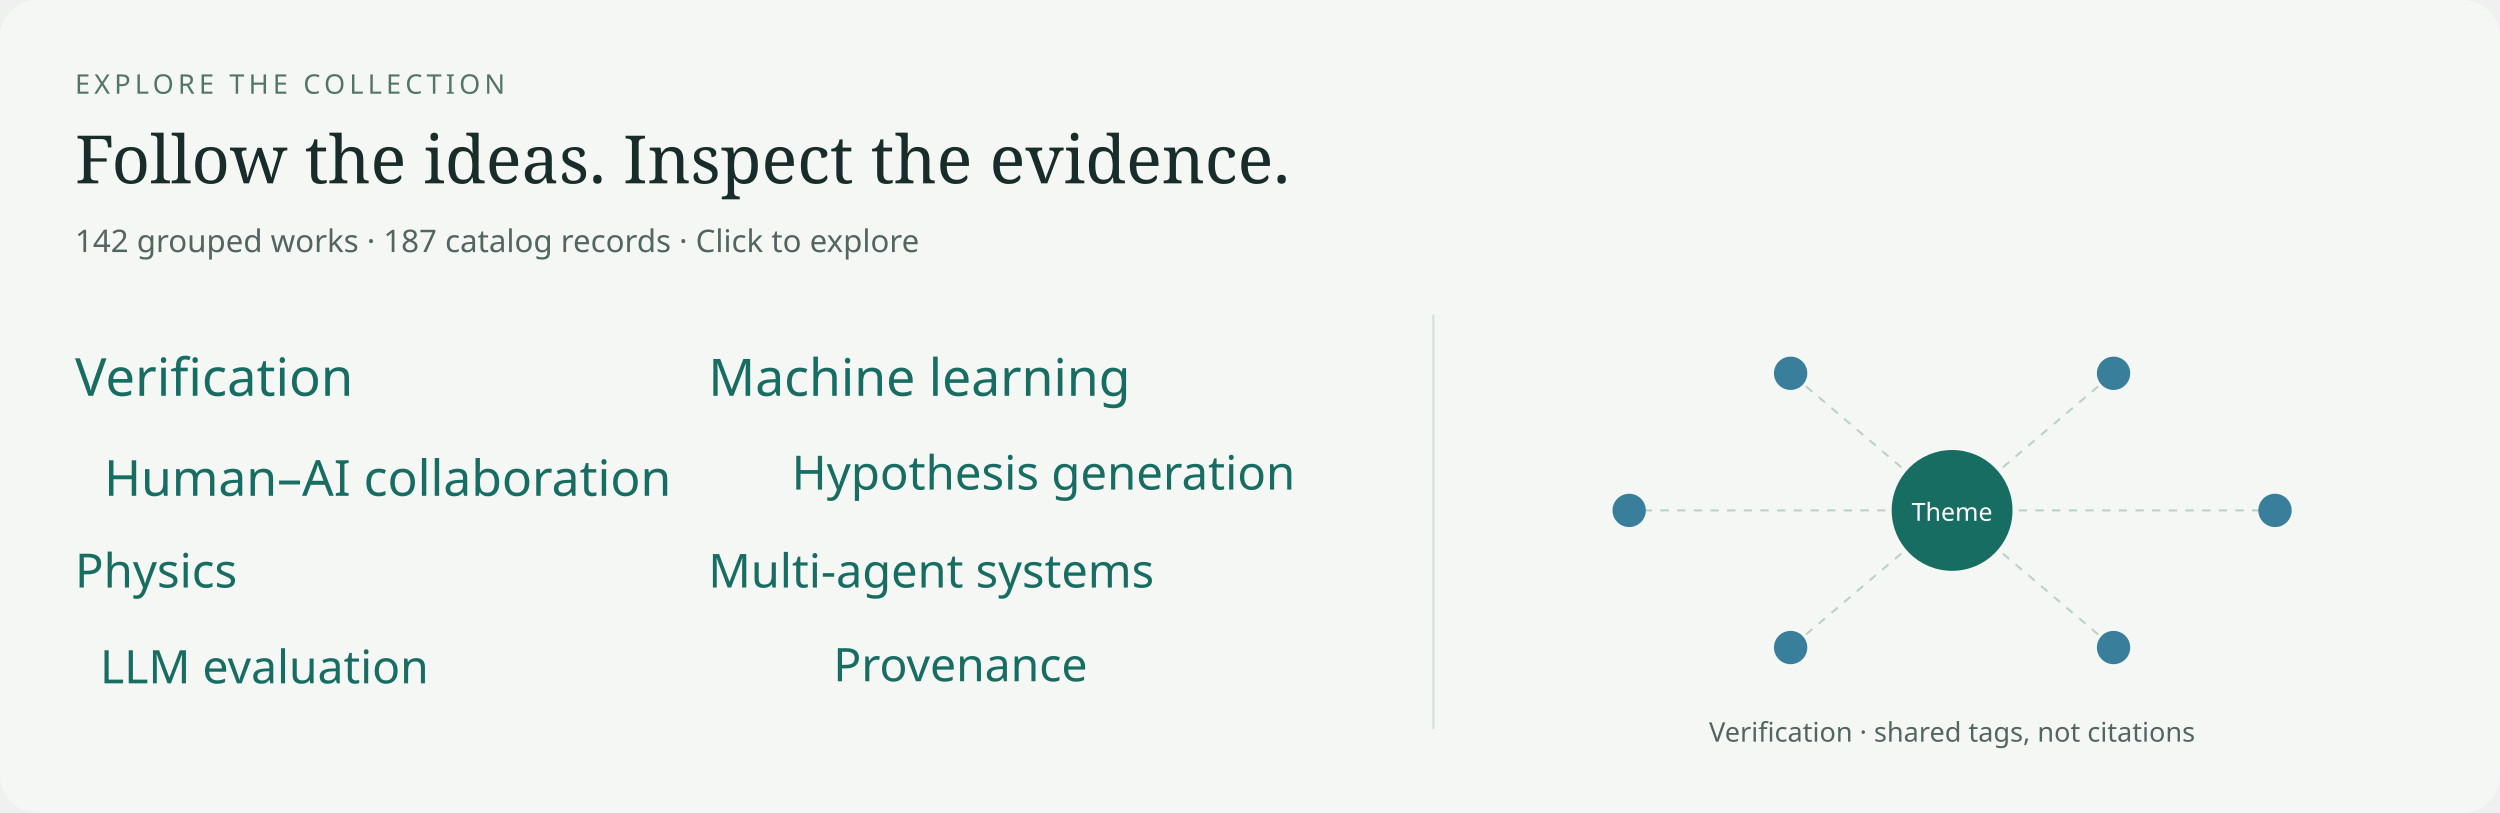
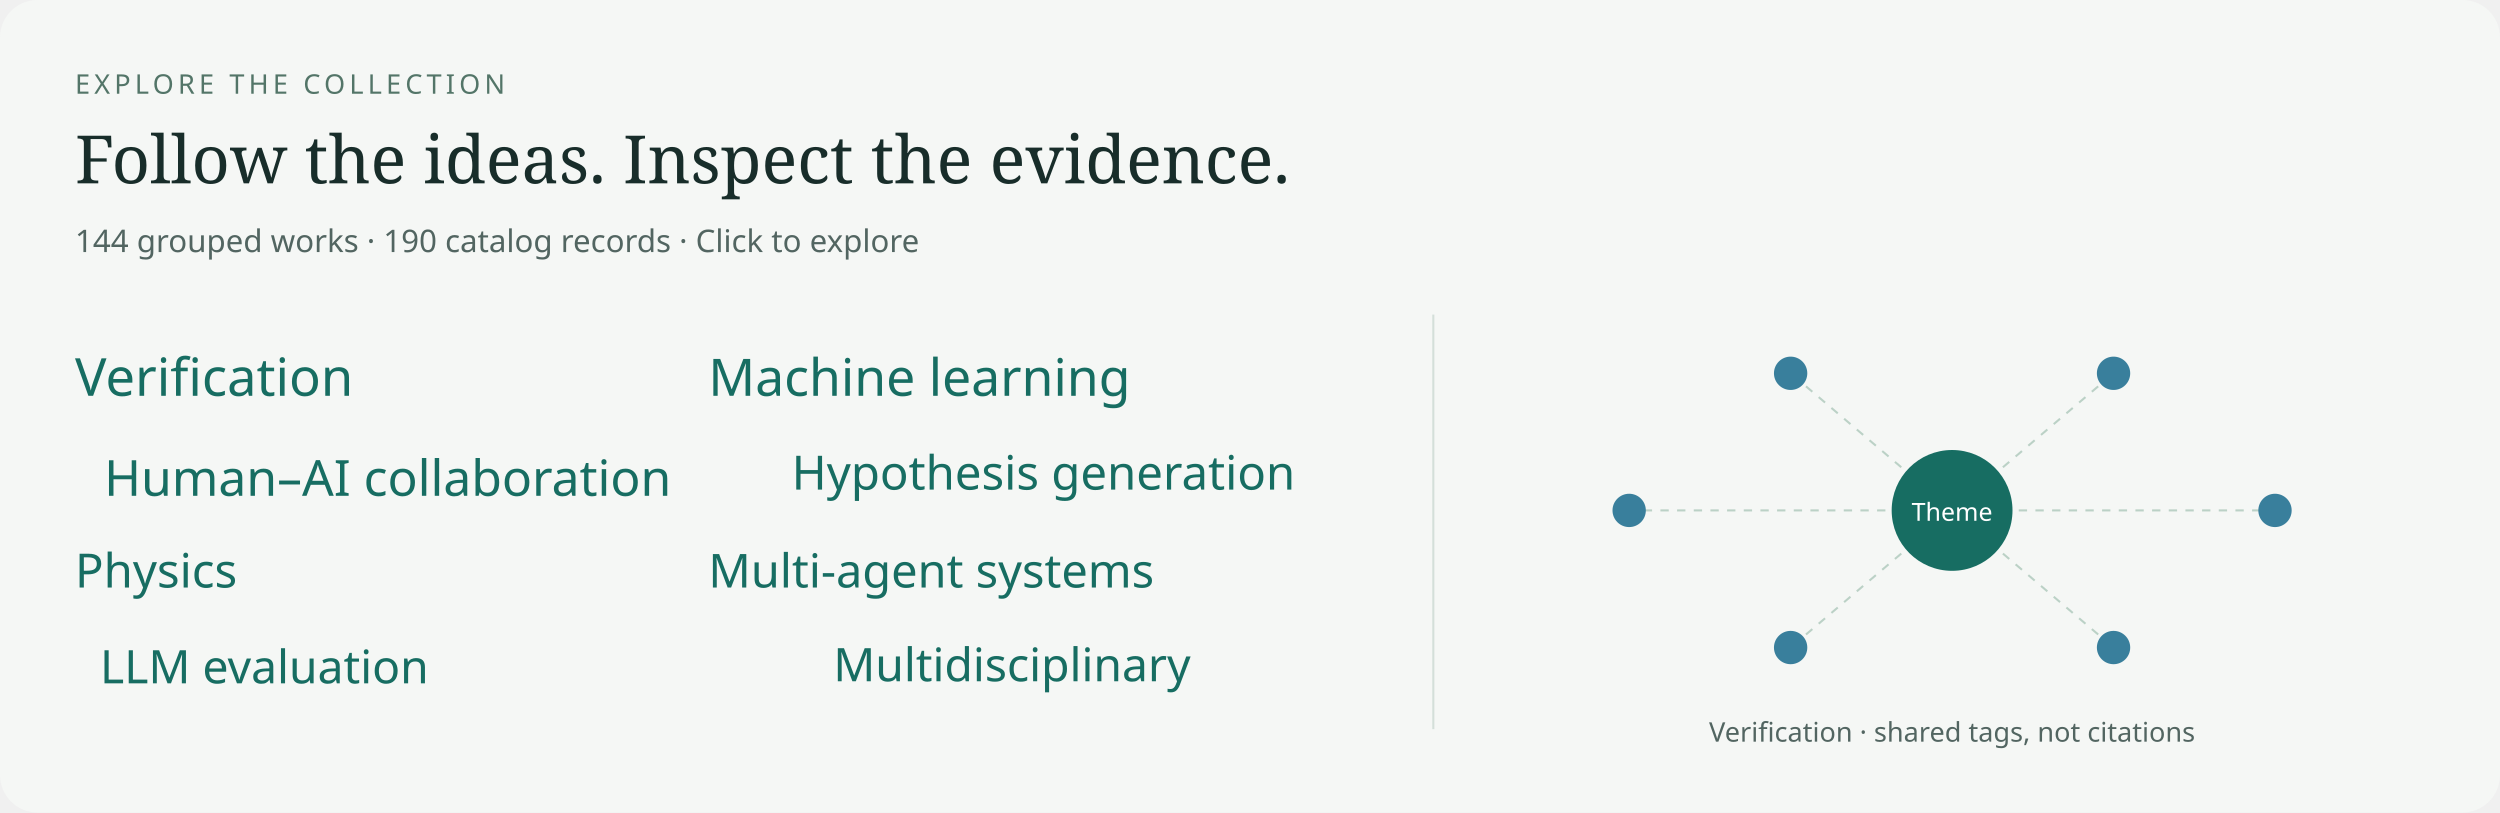
<svg xmlns="http://www.w3.org/2000/svg" width="1200" height="390" viewBox="0 0 1200 390" role="img" aria-labelledby="title desc">
  <rect width="1200" height="390" rx="18" fill="#f5f7f5" />
  <text x="36" y="45" font-family="system-ui,sans-serif" font-size="13" letter-spacing="2" fill="#537568">EXPLORE THE COLLECTION</text>
  <text x="36" y="88" font-family="Georgia,serif" font-size="32" fill="#182d2a">Follow the ideas. Inspect the evidence.</text>
-   <text x="36" y="121" font-family="system-ui,sans-serif" font-size="15" fill="#526561">142 grouped works · 187 catalog records · Click to explore</text>
+   <text x="36" y="121" font-family="system-ui,sans-serif" font-size="15" fill="#526561">144 grouped works · 190 catalog records · Click to explore</text>
  <line x1="688" y1="151" x2="688" y2="350" stroke="#d4dfd9" />
  <text x="36" y="190" font-family="system-ui,sans-serif" font-size="25.2" fill="#176d62">Verification</text>
  <text x="340" y="190" font-family="system-ui,sans-serif" font-size="24.8" fill="#176d62">Machine learning</text>
  <text x="50" y="238" font-family="system-ui,sans-serif" font-size="23.9" fill="#176d62">Human–AI collaboration</text>
  <text x="380" y="235" font-family="system-ui,sans-serif" font-size="22.7" fill="#176d62">Hypothesis generation</text>
  <text x="36" y="282" font-family="system-ui,sans-serif" font-size="22.7" fill="#176d62">Physics</text>
  <text x="340" y="282" font-family="system-ui,sans-serif" font-size="22.5" fill="#176d62">Multi-agent systems</text>
  <text x="48" y="328" font-family="system-ui,sans-serif" font-size="22.2" fill="#176d62">LLM evaluation</text>
-   <text x="400" y="327" font-family="system-ui,sans-serif" font-size="22.2" fill="#176d62">Provenance</text>
+   <text x="400" y="327" font-family="system-ui,sans-serif" font-size="22.2" fill="#176d62">Multidisciplinary</text>
  <line x1="937" y1="245" x2="1092.0" y2="245.0" stroke="#bbd1c6" stroke-dasharray="4 4" />
  <circle cx="1092.0" cy="245.0" r="8" fill="#397f9c" />
  <line x1="937" y1="245" x2="1014.5" y2="310.818" stroke="#bbd1c6" stroke-dasharray="4 4" />
  <circle cx="1014.5" cy="310.818" r="8" fill="#397f9c" />
  <line x1="937" y1="245" x2="859.5" y2="310.818" stroke="#bbd1c6" stroke-dasharray="4 4" />
  <circle cx="859.5" cy="310.818" r="8" fill="#397f9c" />
  <line x1="937" y1="245" x2="782.0" y2="245.0" stroke="#bbd1c6" stroke-dasharray="4 4" />
  <circle cx="782.0" cy="245.0" r="8" fill="#397f9c" />
  <line x1="937" y1="245" x2="859.5" y2="179.182" stroke="#bbd1c6" stroke-dasharray="4 4" />
  <circle cx="859.5" cy="179.182" r="8" fill="#397f9c" />
  <line x1="937" y1="245" x2="1014.5" y2="179.182" stroke="#bbd1c6" stroke-dasharray="4 4" />
  <circle cx="1014.5" cy="179.182" r="8" fill="#397f9c" />
  <circle cx="937" cy="245" r="29" fill="#176d62" />
  <text x="937" y="250" text-anchor="middle" font-family="system-ui,sans-serif" font-size="12" fill="white">Theme</text>
  <text x="937" y="356" text-anchor="middle" font-family="system-ui,sans-serif" font-size="13" fill="#526561">Verification · shared tags, not citations</text>
</svg>
